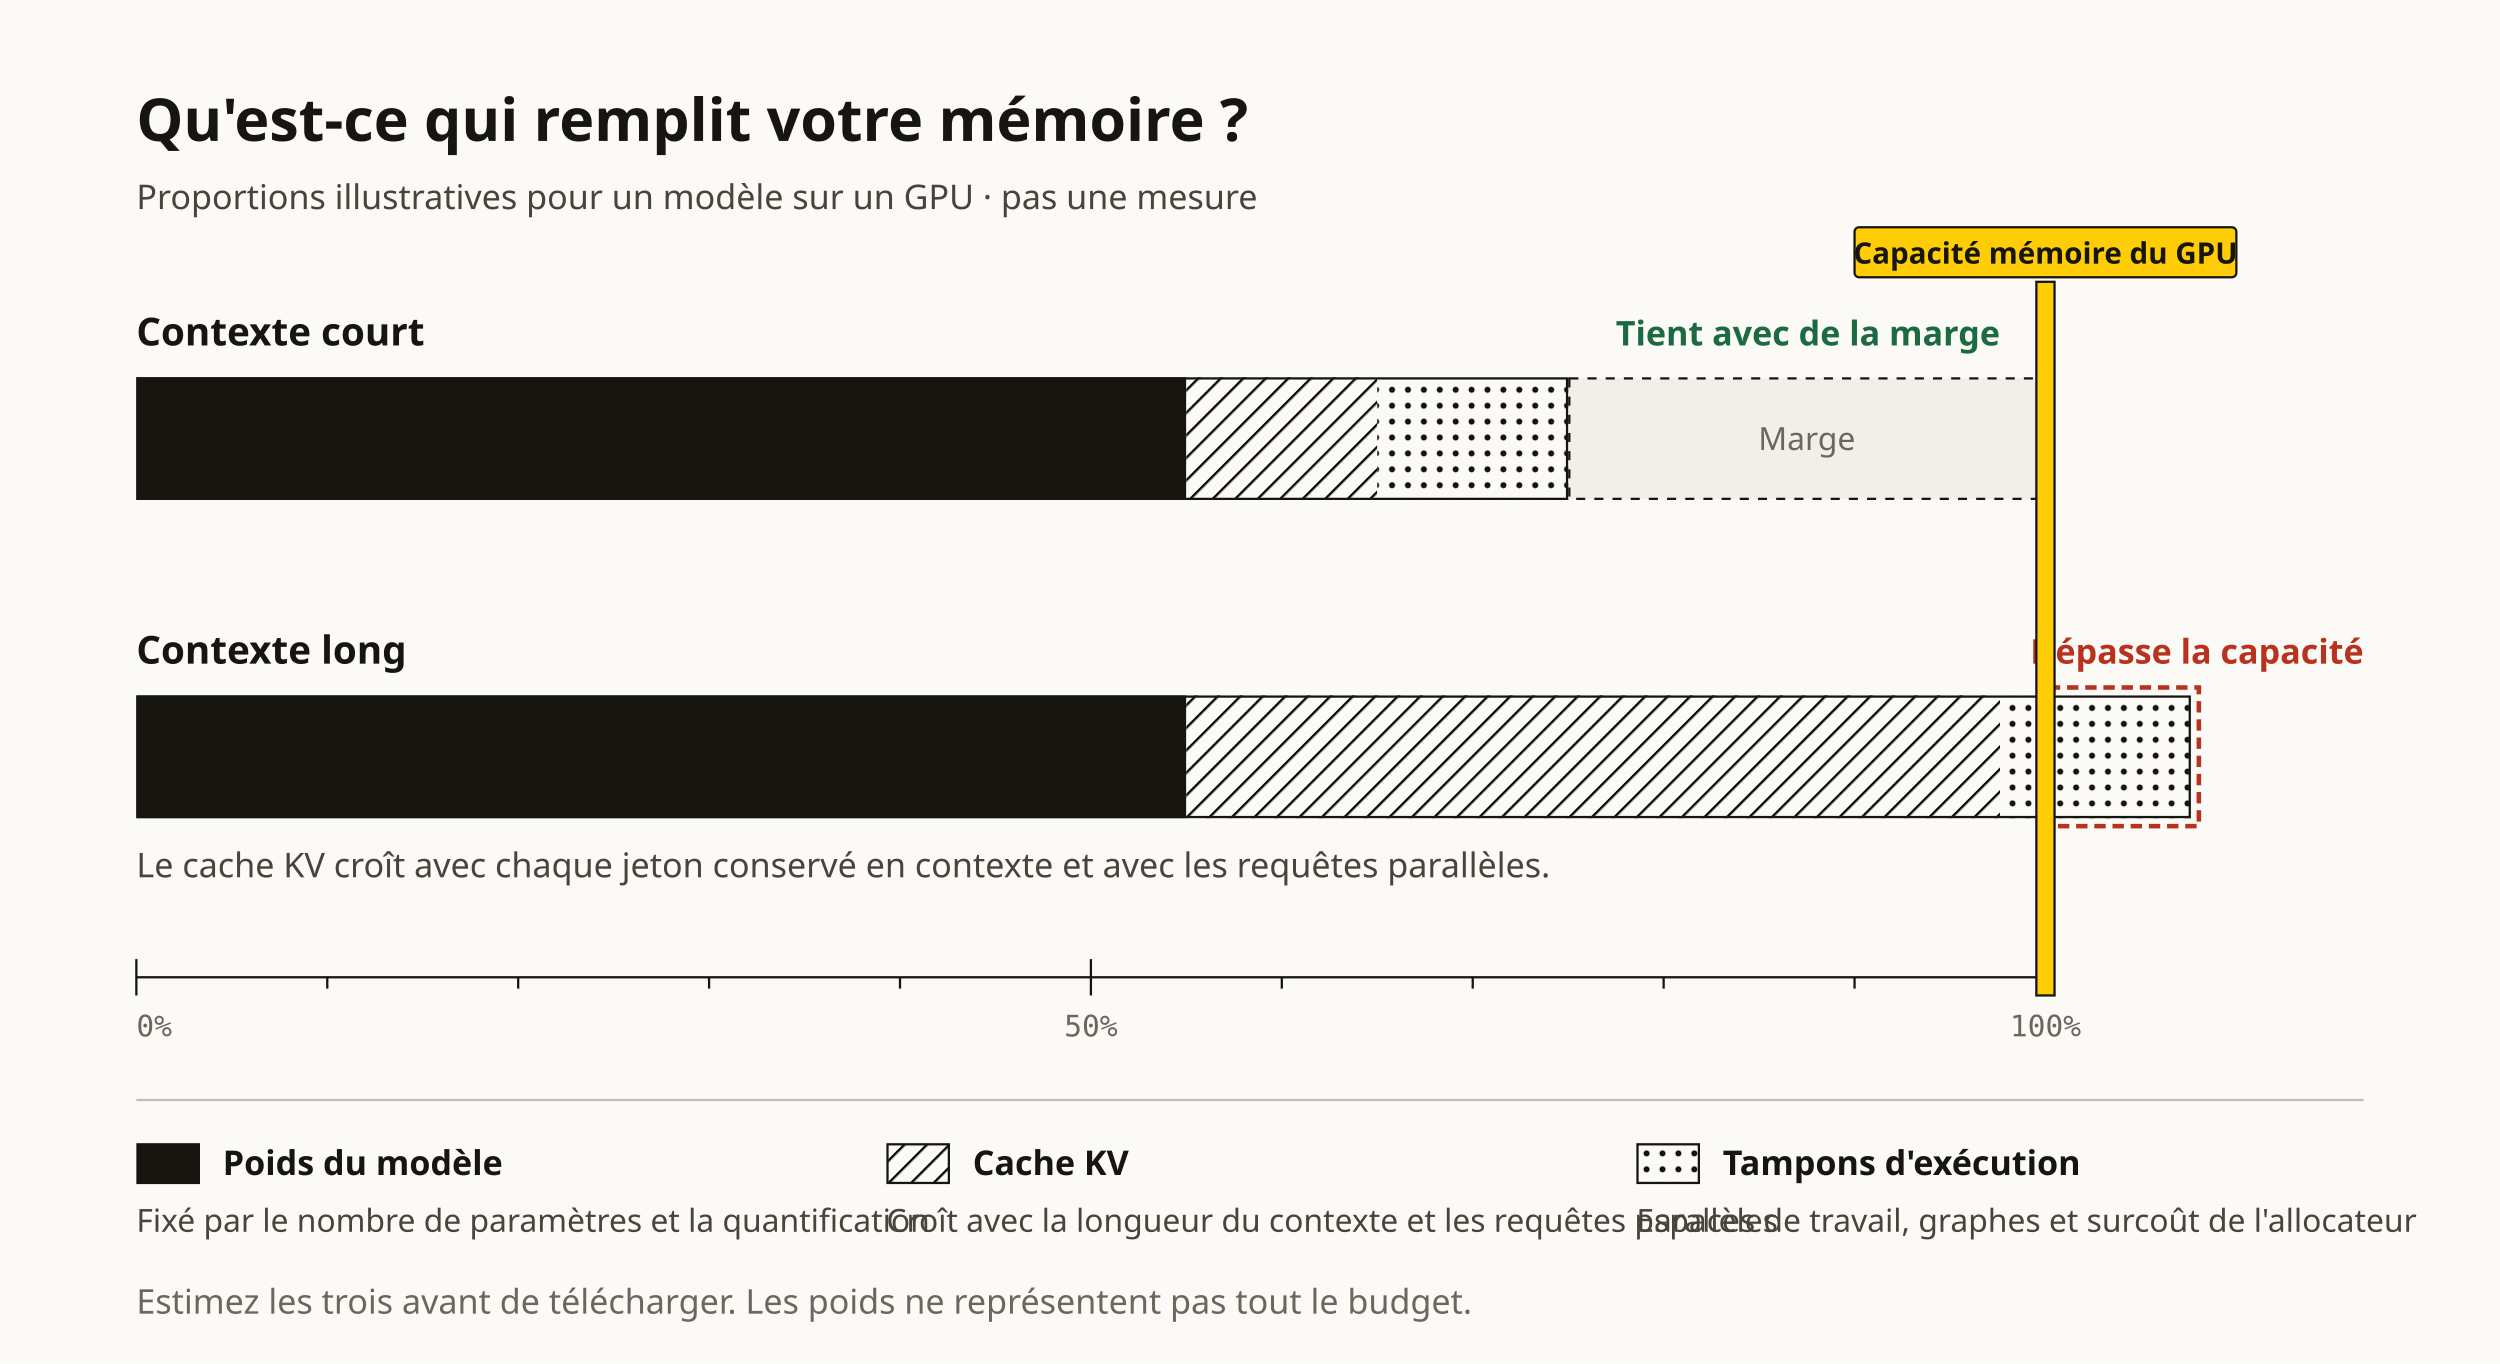
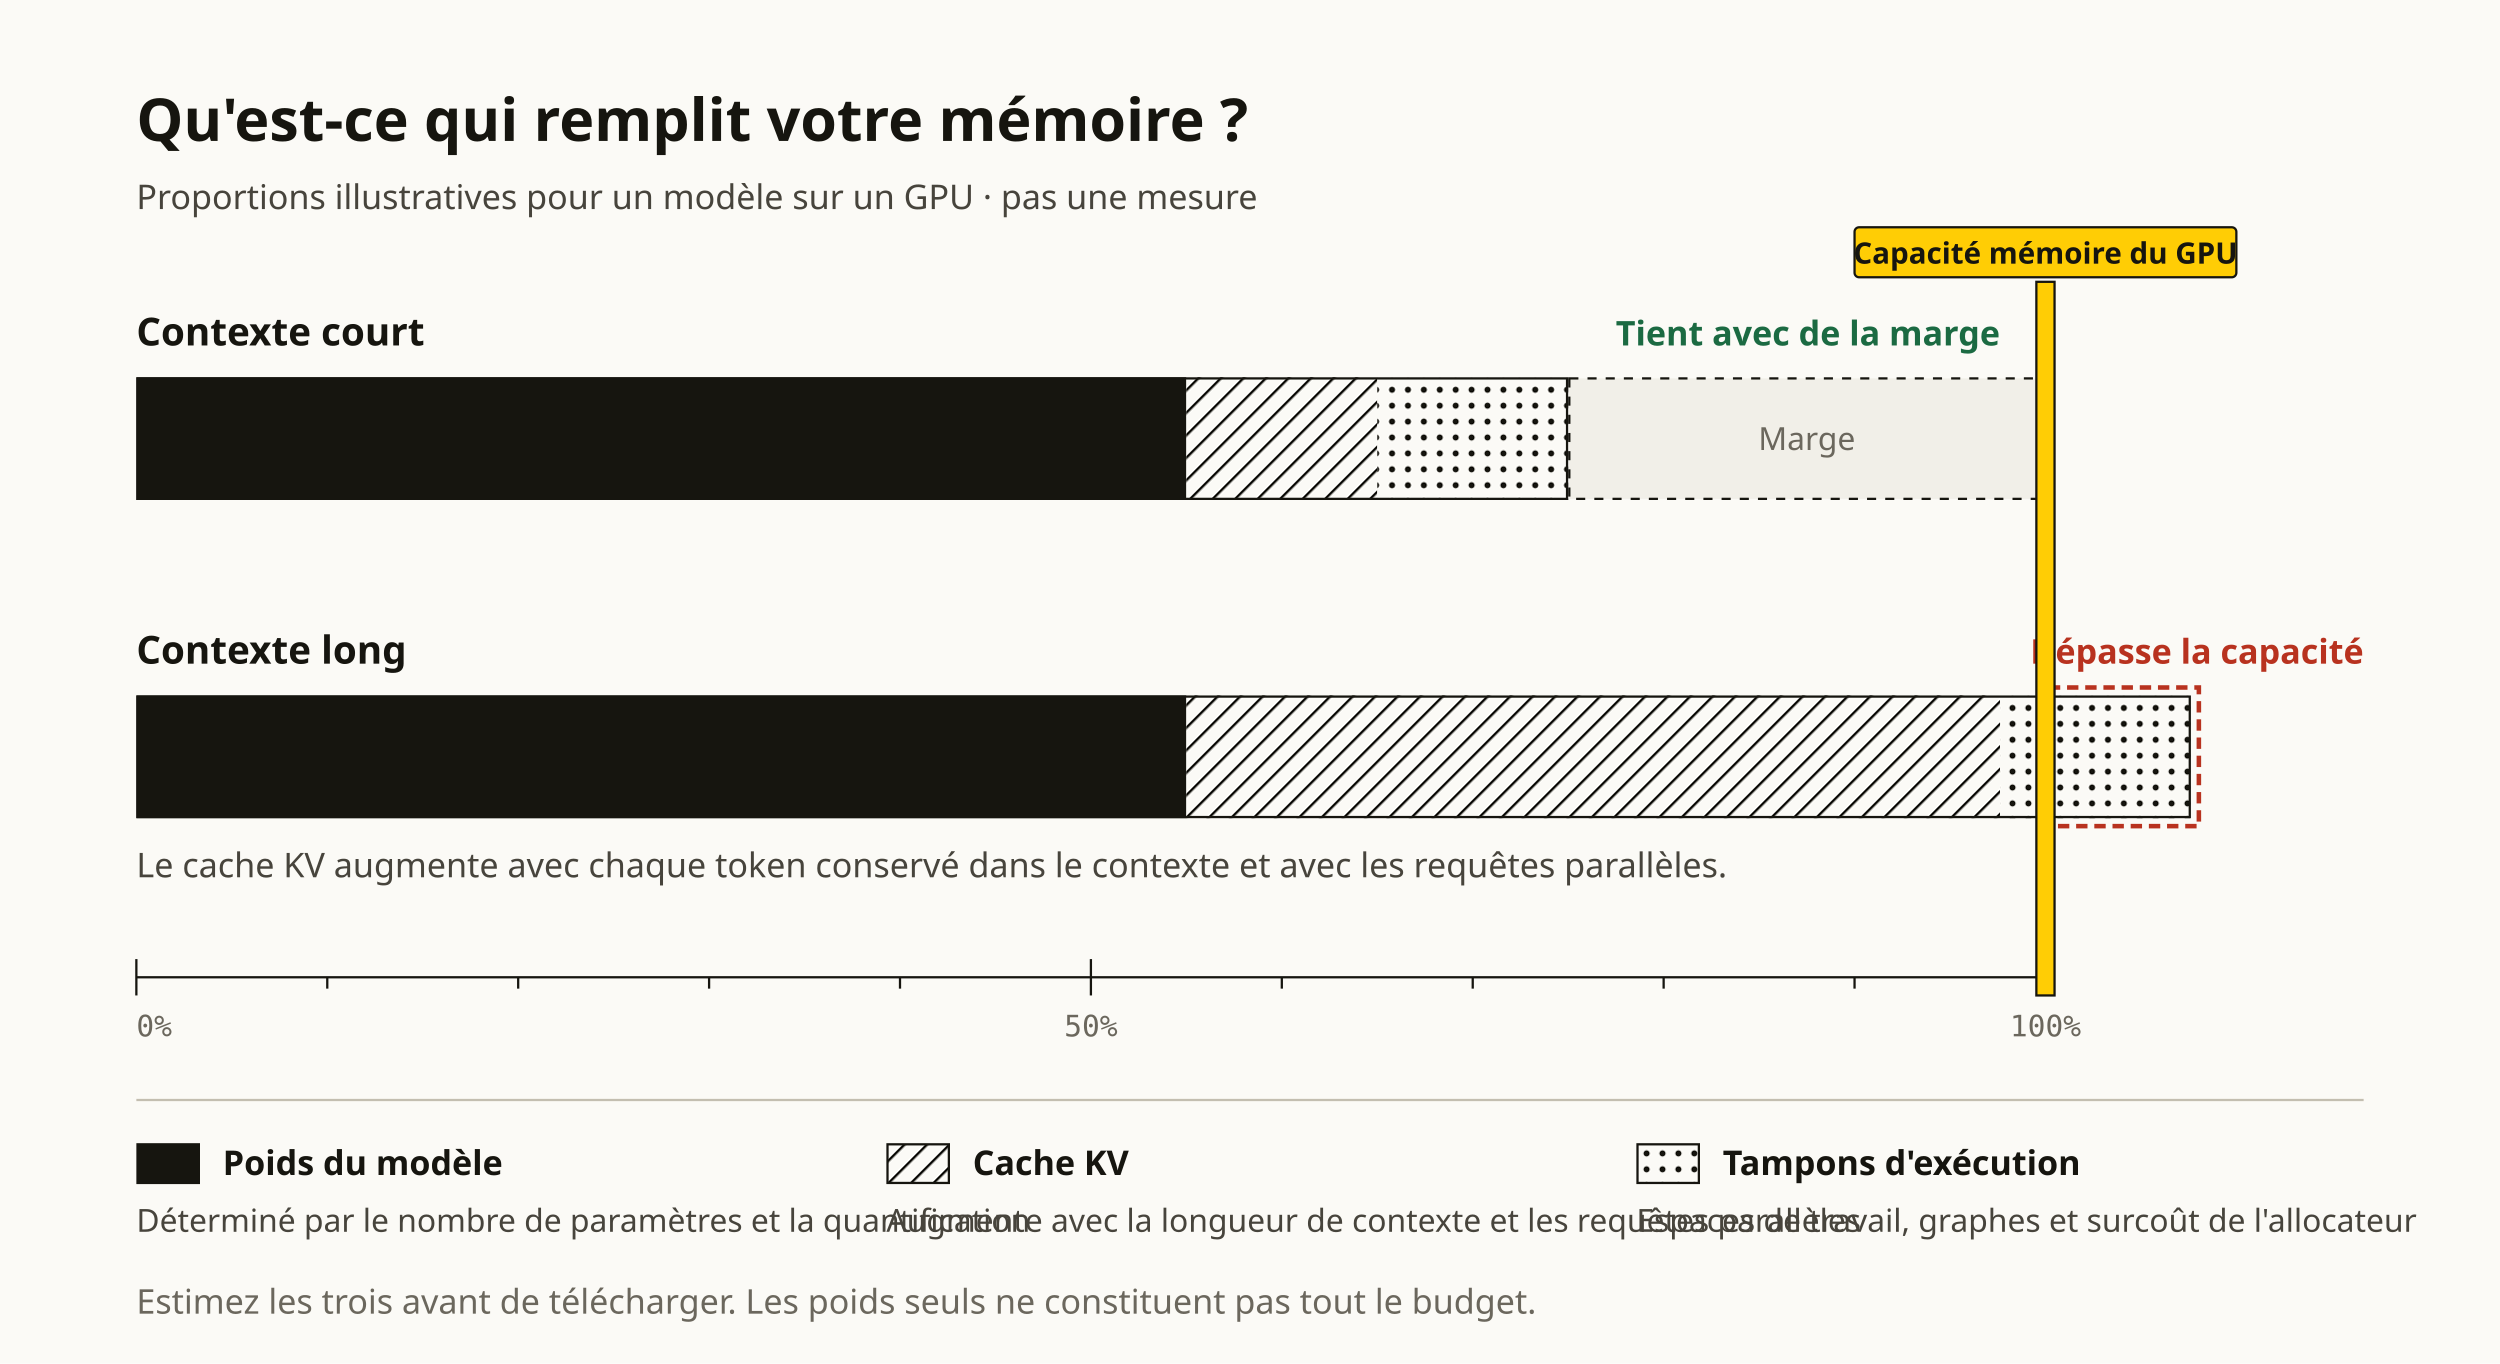
<svg xmlns="http://www.w3.org/2000/svg" width="1100" height="600" viewBox="0 0 1100 600" role="img" aria-labelledby="title desc">
  <style>
.bg{fill:#fbfaf6}.ink,.t1{fill:#16150f}.t2{fill:#47443c}.t3{fill:#6b675d}.ln{fill:none;stroke:#16150f}.rl{fill:none;stroke:#c3beb0}
.free{fill:#f1efe8;stroke:#16150f}.tape{fill:#ffcd05;stroke:#16150f}.ontape{fill:#16150f}.over{fill:#b8321f}.overln{fill:none;stroke:#b8321f}.ok{fill:#1b6a42}
@media (prefers-color-scheme:dark){.bg{fill:#1a1a16}.ink,.t1{fill:#eeece4}.t2{fill:#bdb9ad}.t3{fill:#959186}.ln{stroke:#eeece4}.rl{stroke:#45433b}
.free{fill:#12120f;stroke:#eeece4}.tape{stroke:#12120f}.over{fill:#ff7a62}.overln{stroke:#ff7a62}.ok{fill:#6fd39a}}
text{font-family:'Schibsted Grotesk Variable','Schibsted Grotesk',system-ui,-apple-system,'Segoe UI','Noto Sans',sans-serif}
.mono{font-family:ui-monospace,'SFMono-Regular',Menlo,Consolas,monospace}
</style>
  <defs>
    <pattern id="hatch" width="7" height="7" patternUnits="userSpaceOnUse" patternTransform="rotate(45)">
      <rect width="7" height="7" class="bg" />
      <path d="M0 0V7" class="ln" stroke-width="2.2" />
    </pattern>
    <pattern id="dots" width="7" height="7" patternUnits="userSpaceOnUse">
      <rect width="7" height="7" class="bg" />
      <circle cx="3.5" cy="3.5" r="1.35" class="ink" />
    </pattern>
  </defs>
  <rect width="1100" height="600" class="bg" />
  <text x="60" y="62" font-size="26" font-weight="700" class="t1" data-fit="980" data-rtl-x="1040">Qu'est-ce qui remplit votre mémoire ?</text>
  <text x="60" y="92" font-size="15" class="t2" data-fit="760" data-rtl-x="1040">Proportions illustratives pour un modèle sur un GPU · pas une mesure</text>
  <text x="60" y="152" font-size="17" font-weight="650" class="t1" data-fit="360" data-rtl-x="420">Contexte court</text>
  <text x="880" y="152" font-size="15" font-weight="650" text-anchor="end" class="ok" data-fit="300">Tient avec de la marge</text>
  <rect x="60" y="166" width="462" height="54" class="ink" />
  <rect x="522" y="166" width="84" height="54" fill="url(#hatch)" />
  <rect x="606" y="166" width="84" height="54" fill="url(#dots)" />
  <rect x="60.5" y="166.5" width="629" height="53" class="ln" />
  <rect x="690.5" y="166.5" width="209" height="53" class="free" stroke-dasharray="4 4" />
  <text x="795" y="198" font-size="14" text-anchor="middle" class="t3" data-fit="190">Marge</text>
  <text x="60" y="292" font-size="17" font-weight="650" class="t1" data-fit="360" data-rtl-x="420">Contexte long</text>
  <text x="1040" y="292" font-size="15" font-weight="650" text-anchor="end" class="over" data-fit="300">Dépasse la capacité</text>
  <rect x="60" y="306" width="462" height="54" class="ink" />
  <rect x="522" y="306" width="358" height="54" fill="url(#hatch)" />
  <rect x="880" y="306" width="84" height="54" fill="url(#dots)" />
  <rect x="60.5" y="306.5" width="903" height="53" class="ln" />
  <rect x="901.5" y="302.5" width="66" height="61" class="overln" stroke-width="2" stroke-dasharray="5 3" />
-   <text x="60" y="386" font-size="15" class="t2" data-fit="820" data-rtl-x="880">Le cache KV croît avec chaque jeton conservé en contexte et avec les requêtes parallèles.</text>
+   <text x="60" y="386" font-size="15" class="t2" data-fit="820" data-rtl-x="880">Le cache KV augmente avec chaque token conservé dans le contexte et avec les requêtes parallèles.</text>
  <path d="M60 430H900M60 422V438M144 430V435M228 430V435M312 430V435M396 430V435M480 422V438M564 430V435M648 430V435M732 430V435M816 430V435" class="ln" />
  <text x="60" y="456" font-size="13" class="t3 mono">0%</text>
  <text x="480" y="456" font-size="13" text-anchor="middle" class="t3 mono">50%</text>
  <text x="900" y="456" font-size="13" text-anchor="middle" class="t3 mono">100%</text>
  <rect x="896" y="124" width="8" height="314" class="tape" />
  <rect x="816" y="100" width="168" height="22" rx="2" class="tape" />
  <text x="900" y="116" font-size="13" font-weight="700" text-anchor="middle" class="ontape" data-fit="156" textLength="156" lengthAdjust="spacingAndGlyphs">Capacité mémoire du GPU</text>
  <path d="M60 484H1040" class="rl" />
  <rect x="60.5" y="503.5" width="27" height="17" class="ink" />
  <rect x="60.5" y="503.5" width="27" height="17" class="ln" />
  <text x="98" y="517" font-size="15" font-weight="650" class="t1" data-fit="270" data-rtl-x="368">Poids du modèle</text>
-   <text x="60" y="542" font-size="14" class="t2" data-fit="315" data-rtl-x="368" textLength="315" lengthAdjust="spacingAndGlyphs">Fixé par le nombre de paramètres et la quantification</text>
+   <text x="60" y="542" font-size="14" class="t2" data-fit="315" data-rtl-x="368" textLength="315" lengthAdjust="spacingAndGlyphs">Déterminé par le nombre de paramètres et la quantification</text>
  <rect x="390.5" y="503.5" width="27" height="17" fill="url(#hatch)" />
  <rect x="390.5" y="503.5" width="27" height="17" class="ln" />
  <text x="428" y="517" font-size="15" font-weight="650" class="t1" data-fit="270" data-rtl-x="698">Cache KV</text>
-   <text x="390" y="542" font-size="14" class="t2" data-fit="315" data-rtl-x="698" textLength="315" lengthAdjust="spacingAndGlyphs">Croît avec la longueur du contexte et les requêtes parallèles</text>
+   <text x="390" y="542" font-size="14" class="t2" data-fit="315" data-rtl-x="698" textLength="315" lengthAdjust="spacingAndGlyphs">Augmente avec la longueur de contexte et les requêtes parallèles</text>
  <rect x="720.5" y="503.5" width="27" height="17" fill="url(#dots)" />
  <rect x="720.5" y="503.5" width="27" height="17" class="ln" />
  <text x="758" y="517" font-size="15" font-weight="650" class="t1" data-fit="270" data-rtl-x="1040">Tampons d'exécution</text>
  <text x="720" y="542" font-size="14" class="t2" data-fit="320" data-rtl-x="1040" textLength="320" lengthAdjust="spacingAndGlyphs">Espaces de travail, graphes et surcoût de l'allocateur</text>
-   <text x="60" y="578" font-size="15" class="t3" data-fit="980" data-rtl-x="1040">Estimez les trois avant de télécharger. Les poids ne représentent pas tout le budget.</text>
+   <text x="60" y="578" font-size="15" class="t3" data-fit="980" data-rtl-x="1040">Estimez les trois avant de télécharger. Les poids seuls ne constituent pas tout le budget.</text>
</svg>
